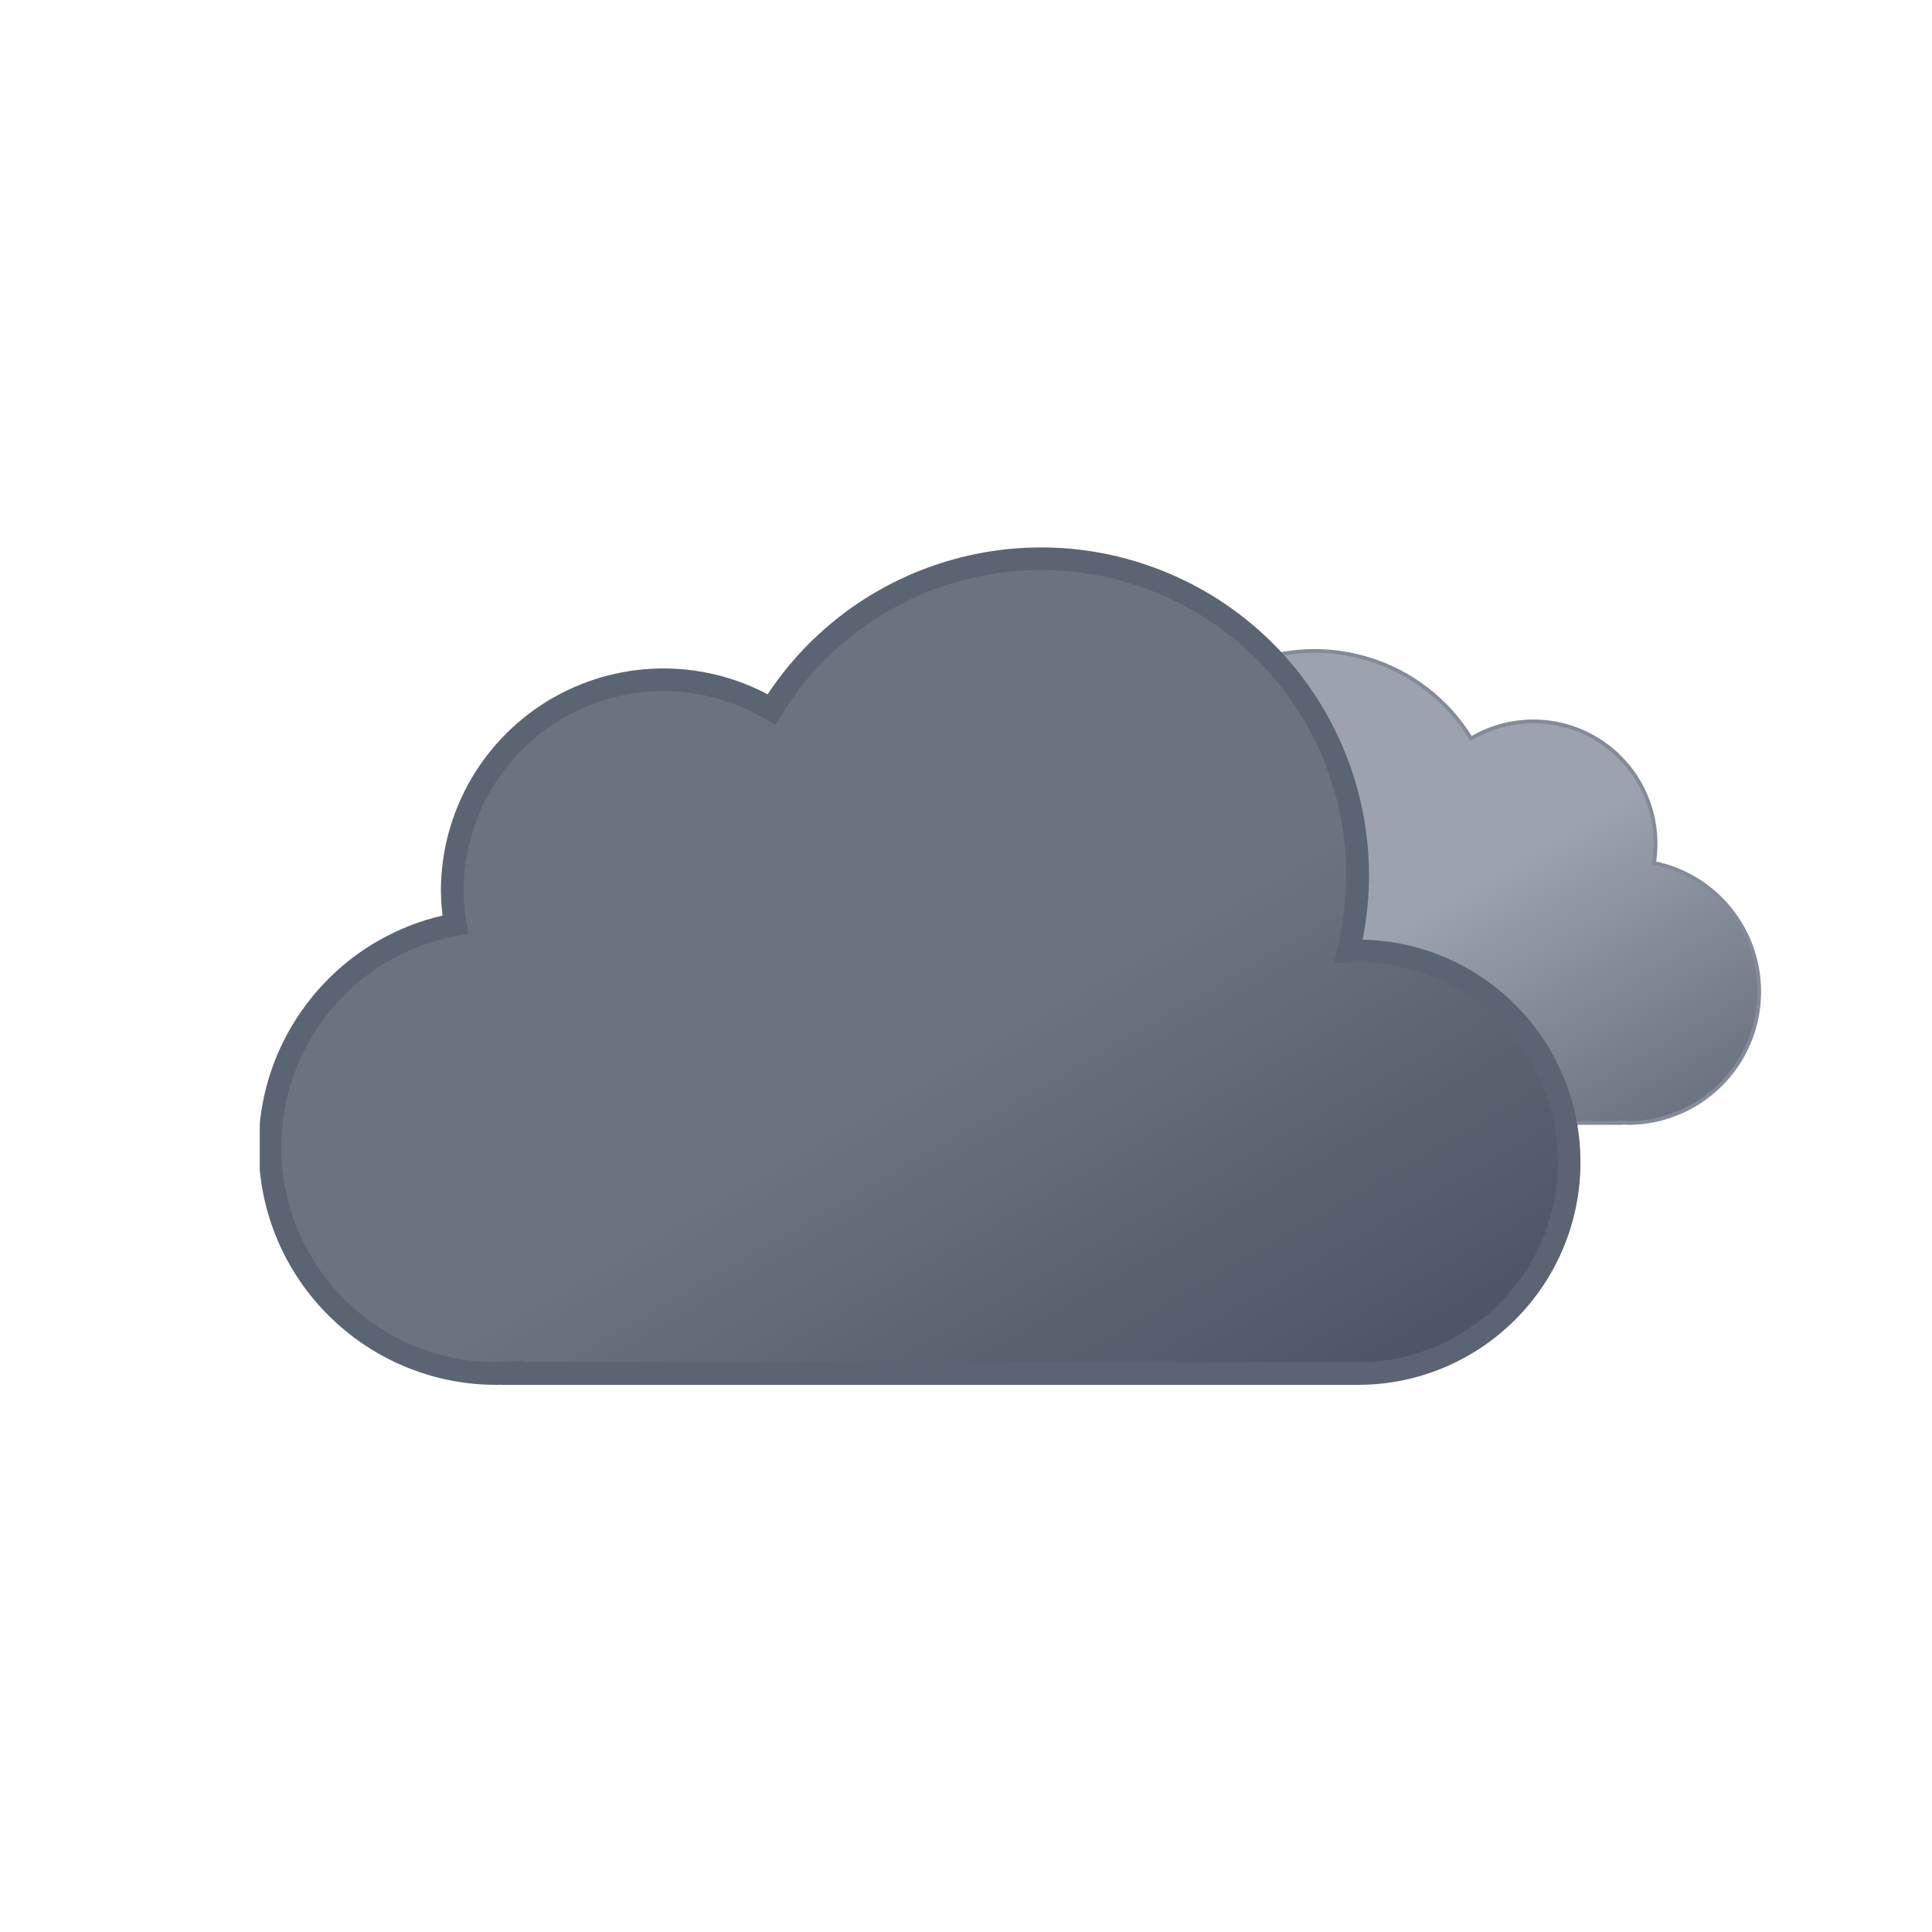
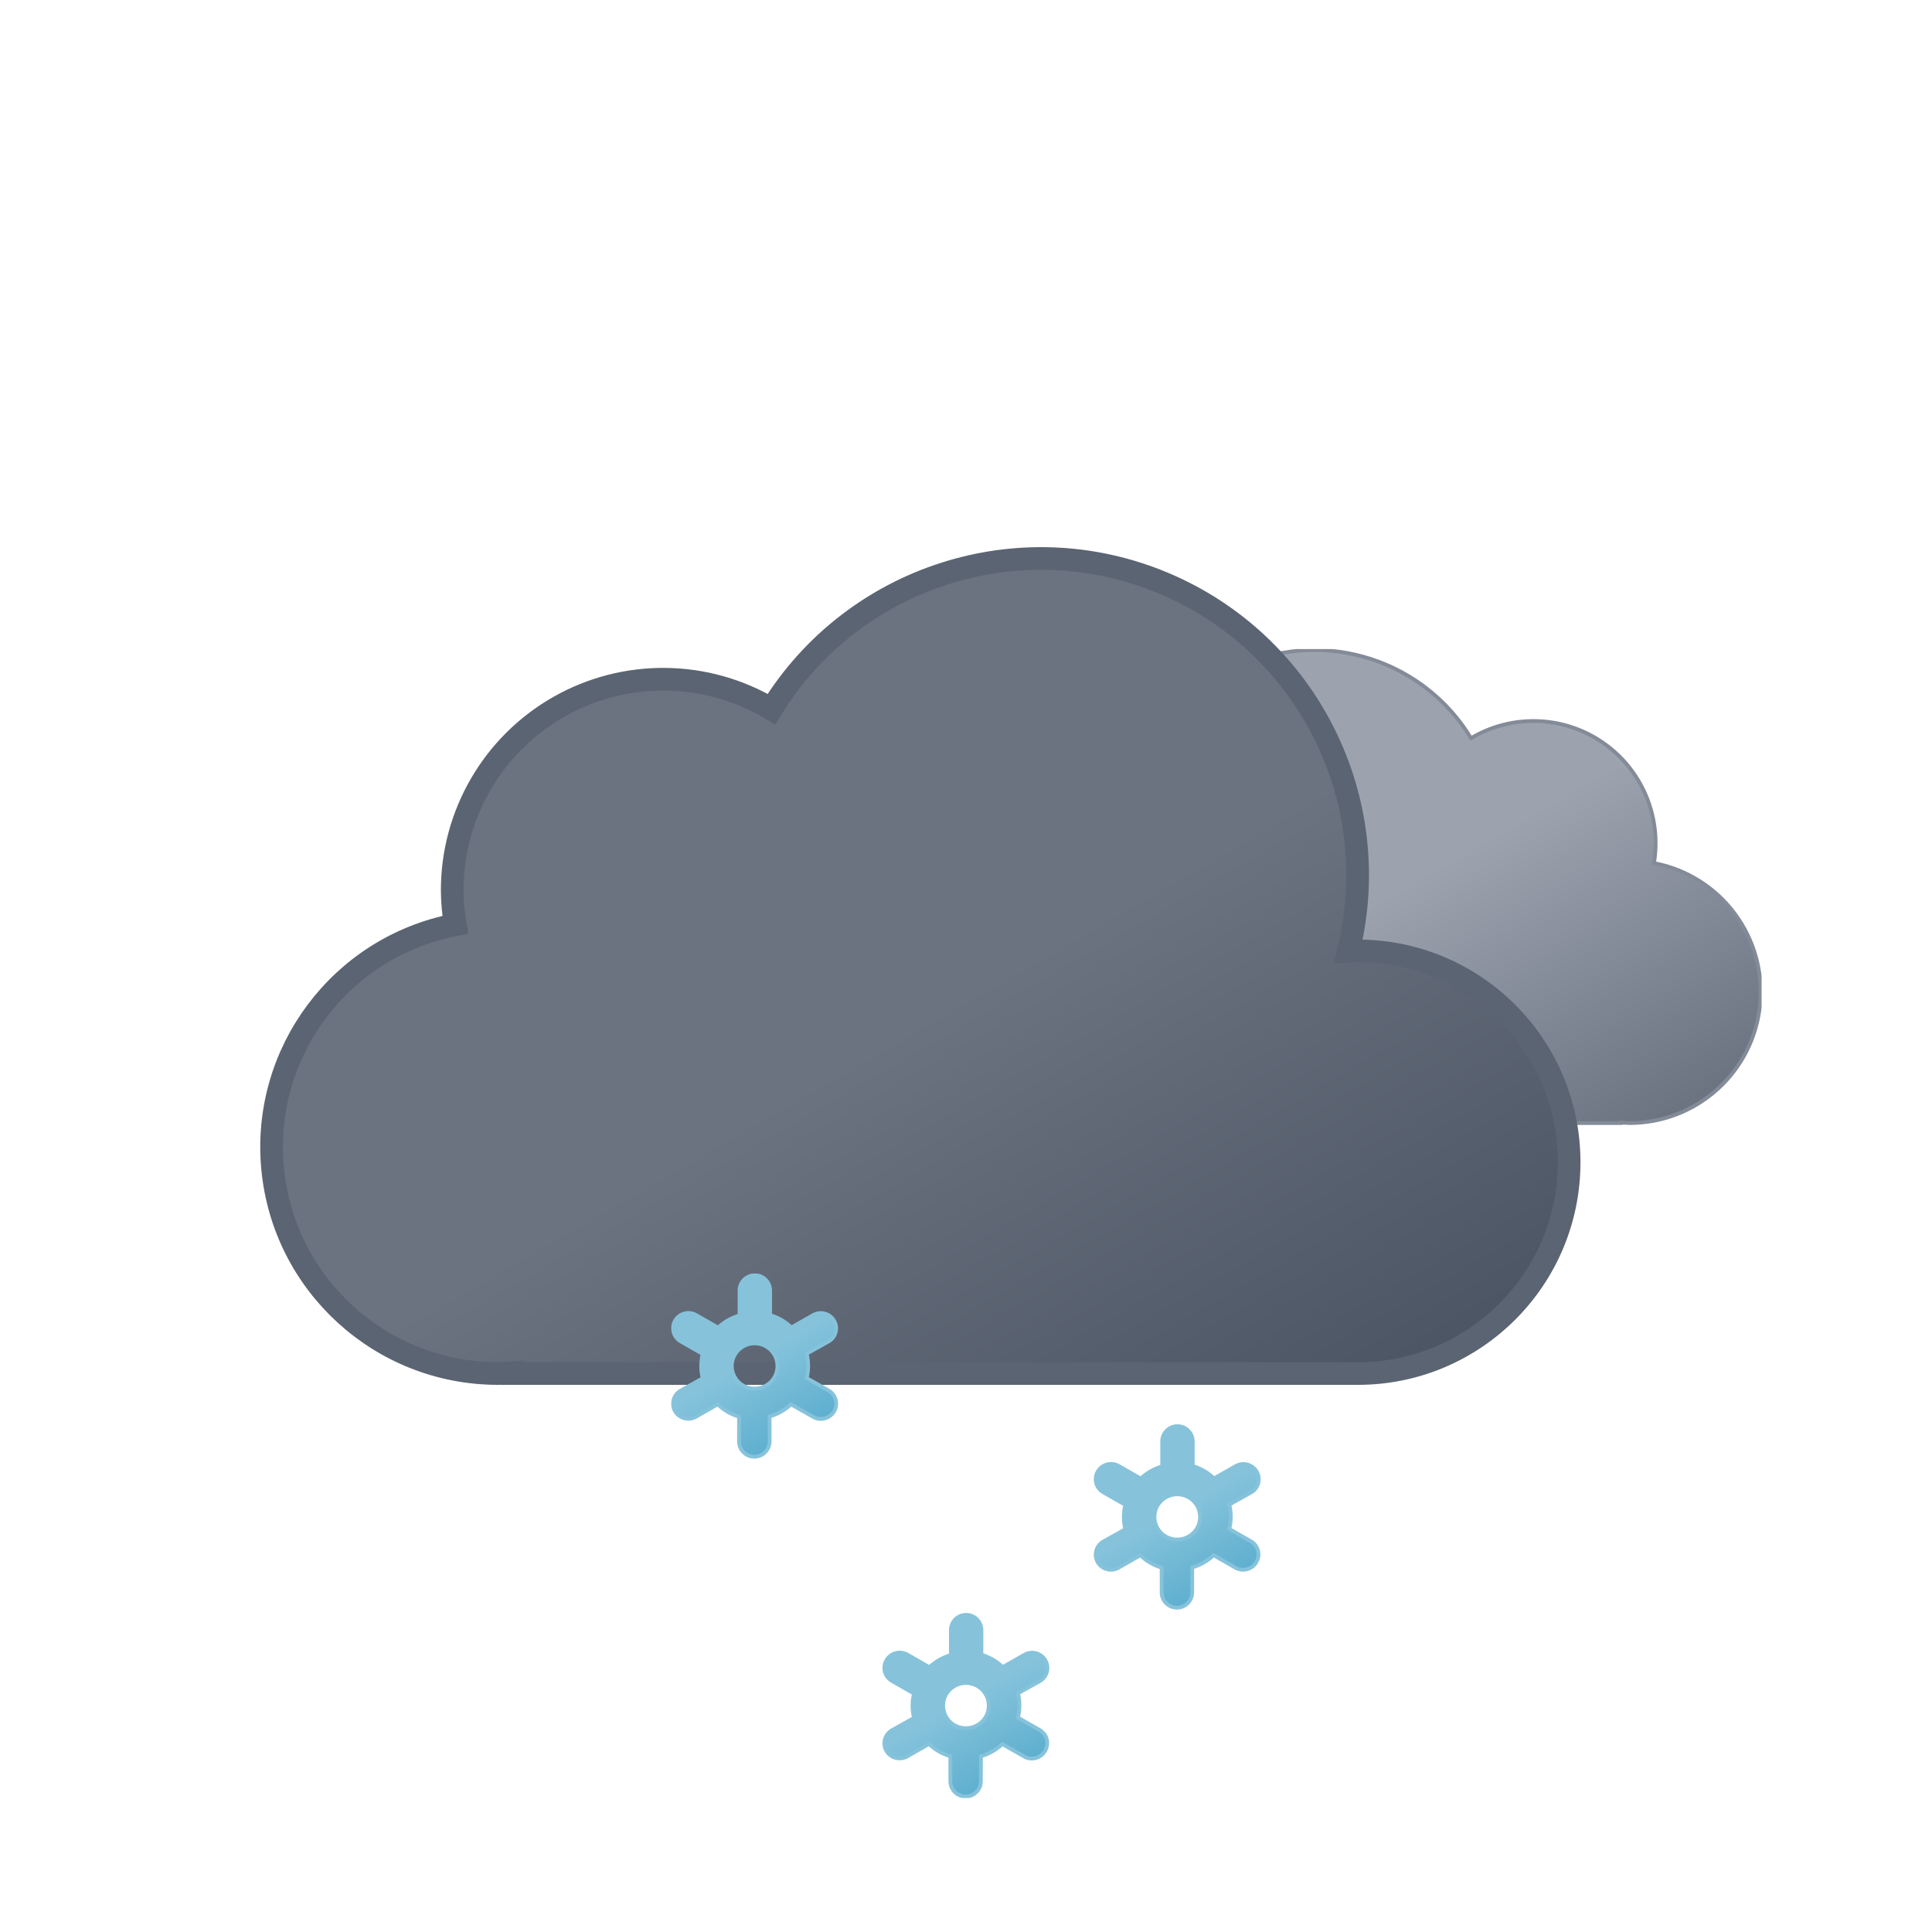
<svg xmlns="http://www.w3.org/2000/svg" xmlns:xlink="http://www.w3.org/1999/xlink" viewBox="0 0 512 512">
  <defs>
-     <linearGradient id="a" x1="52.7" x2="133.4" y1="9.6" y2="149.3" gradientUnits="userSpaceOnUse">
+     <linearGradient id="a" x1="52.74" y1="9.62" x2="133.36" y2="149.27" gradientUnits="userSpaceOnUse">
      <stop offset="0" stop-color="#9ca3af" />
-       <stop offset=".5" stop-color="#9ca3af" />
+       <stop offset="0.45" stop-color="#9ca3af" />
      <stop offset="1" stop-color="#6b7280" />
    </linearGradient>
-     <linearGradient id="b" x1="99.5" x2="232.6" y1="30.7" y2="261.4" gradientUnits="userSpaceOnUse">
+     <linearGradient id="b" x1="99.45" y1="30.68" x2="232.64" y2="261.37" gradientUnits="userSpaceOnUse">
      <stop offset="0" stop-color="#6b7280" />
-       <stop offset=".5" stop-color="#6b7280" />
+       <stop offset="0.45" stop-color="#6b7280" />
      <stop offset="1" stop-color="#4b5563" />
    </linearGradient>
-     <linearGradient id="c" x1="11.4" x2="32.8" y1="5.9" y2="43.1" gradientUnits="userSpaceOnUse">
+     <linearGradient id="c" x1="11.38" y1="5.93" x2="32.82" y2="43.07" gradientUnits="userSpaceOnUse">
      <stop offset="0" stop-color="#86c3db" />
-       <stop offset=".5" stop-color="#86c3db" />
+       <stop offset="0.45" stop-color="#86c3db" />
      <stop offset="1" stop-color="#5eafcf" />
    </linearGradient>
-     <linearGradient xlink:href="#c" id="d" x1="67.4" x2="88.8" y1="5.9" y2="43.1" />
-     <linearGradient xlink:href="#c" id="e" x1="123.4" x2="144.8" y1="5.9" y2="43.1" />
-     <symbol id="g" viewBox="0 0 200.3 126.1">
-       <path fill="url(#a)" stroke="#848b98" stroke-miterlimit="10" d="M.5 93.2a32.4 32.4 0 0032.4 32.4h129.8v-.1l2.3.1a34.8 34.8 0 006.5-68.9 32.4 32.4 0 00-48.5-33 48.6 48.6 0 00-88.6 37.1h-1.5A32.4 32.4 0 00.5 93.1Z" />
+     <linearGradient id="d" x1="67.38" y1="95.93" x2="88.82" y2="133.07" xlink:href="#c" />
+     <linearGradient id="e" x1="123.38" y1="45.93" x2="144.82" y2="83.07" xlink:href="#c" />
+     <symbol id="g" viewBox="0 0 200.26 126.12">
+       <path d="M.5,93.18a32.44,32.44,0,0,0,32.44,32.44H162.69v-.12c.77,0,1.53.12,2.31.12a34.75,34.75,0,0,0,6.49-68.89A32.38,32.38,0,0,0,123,23.62,48.58,48.58,0,0,0,34.4,60.81c-.49,0-1-.07-1.46-.07A32.44,32.44,0,0,0,.5,93.18Z" stroke="#848b98" stroke-miterlimit="10" fill="url(#a)" />
    </symbol>
    <symbol id="h" viewBox="0 0 350 222">
-       <path fill="url(#b)" stroke="#5b6472" stroke-miterlimit="10" stroke-width="6" d="m291 107-2.5.1A83.9 83.9 0 00135.6 43 56 56 0 0051 91a56.6 56.6 0 00.8 9A60 60 0 0063 219l4-.2v.2h224a56 56 0 000-112Z" />
+       <path d="M291,107c-.85,0-1.68.09-2.53.13A83.9,83.9,0,0,0,135.6,42.92,55.91,55.91,0,0,0,51,91a56.56,56.56,0,0,0,.8,9.08A60,60,0,0,0,63,219c1.35,0,2.67-.11,4-.2v.2H291a56,56,0,0,0,0-112Z" stroke="#5b6472" stroke-miterlimit="10" stroke-width="6" fill="url(#b)" />
    </symbol>
-     <symbol id="f" overflow="visible" viewBox="0 0 398 222">
-       <use xlink:href="#g" width="200.3" height="126.1" transform="translate(198 27)">
-         <animateTransform additive="sum" attributeName="transform" dur="6s" repeatCount="indefinite" type="translate" values="-9 0; 9 0; -9 0" />
-       </use>
-       <use xlink:href="#h" width="350" height="222">
-         <animateTransform additive="sum" attributeName="transform" dur="6s" repeatCount="indefinite" type="translate" values="-18 0; 18 0; -18 0" />
-       </use>
+     <symbol id="f" viewBox="0 0 398 222">
+       <use width="200.26" height="126.12" transform="translate(198 27)" xlink:href="#g" />
+       <use width="350" height="222" xlink:href="#h" />
    </symbol>
-     <symbol id="i" overflow="visible" viewBox="0 0 156.2 49">
-       <g>
-         <path fill="url(#c)" stroke="#86c3db" stroke-miterlimit="10" d="m41.7 31-5.8-3.3a13.7 13.7 0 000-6.5l5.8-3.2a4 4 0 001.5-5.5 4 4 0 00-5.6-1.5l-5.8 3.3a13.6 13.6 0 00-2.6-2 13.8 13.8 0 00-3-1.3V4.5a4 4 0 00-8.1 0v6.6a14.3 14.3 0 00-5.7 3.2L6.6 11A4 4 0 001 12.5 4 4 0 002.5 18l5.8 3.3a13.7 13.7 0 000 6.5L2.5 31A4 4 0 001 36.5a4 4 0 003.5 2 4 4 0 002-.5l5.8-3.3a13.6 13.6 0 002.6 2 13.8 13.8 0 003 1.2v6.6a4 4 0 008.2 0v-6.6a14.2 14.2 0 005.6-3.2l6 3.3a4 4 0 002 .5 4 4 0 003.4-2 4 4 0 00-1.4-5.5ZM19 29.7a6 6 0 01-2.3-8.2 6.1 6.1 0 015.3-3 6.2 6.2 0 013 .8 6 6 0 012.2 8.2 6.1 6.1 0 01-8.2 2.2Z" opacity="0">
-           <animateTransform additive="sum" attributeName="transform" dur="6s" repeatCount="indefinite" type="rotate" values="0 24 24; 360 24 24" />
-           <animate id="t1" attributeName="opacity" begin="0s; t1.end+1s" dur="2s" keyTimes="0; .17; .83; 1" values="0; 1; 1; 0" />
-         </path>
-         <animateTransform id="s1" additive="sum" attributeName="transform" begin="0s; s1.end+1s" dur="2s" type="translate" values="0 -36; 0 92;" />
-       </g>
-       <g>
-         <path fill="url(#d)" stroke="#86c3db" stroke-miterlimit="10" d="m97.7 31-5.8-3.3a13.7 13.7 0 000-6.5l5.8-3.2a4 4 0 001.5-5.5 4 4 0 00-5.6-1.5l-5.8 3.3a13.6 13.6 0 00-2.6-2 13.8 13.8 0 00-3-1.3V4.5a4 4 0 00-8.1 0v6.6a14.3 14.3 0 00-5.7 3.2L62.6 11a4 4 0 00-5.6 1.5 4 4 0 001.5 5.5l5.8 3.3a13.7 13.7 0 000 6.5L58.5 31a4 4 0 00-1.5 5.5 4 4 0 003.5 2 4 4 0 002-.5l5.8-3.3a13.6 13.6 0 002.7 2 13.8 13.8 0 003 1.2v6.6a4 4 0 008 0v-6.6a14.2 14.2 0 005.7-3.2l6 3.3a4 4 0 002 .5 4 4 0 003.4-2 4 4 0 00-1.4-5.5ZM75 29.7a6 6 0 01-2.3-8.2 6.1 6.1 0 015.3-3 6.2 6.2 0 013 .8 6 6 0 012.2 8.2 6.1 6.1 0 01-8.2 2.2Z" opacity="0">
-           <animateTransform additive="sum" attributeName="transform" dur="6s" repeatCount="indefinite" type="rotate" values="0 80 24; 360 80 24" />
-           <animate id="t2" attributeName="opacity" begin="-.83s; t2.end+1s" dur="2s" keyTimes="0; .17; .83; 1" values="0; 1; 1; 0" />
-         </path>
-         <animateTransform id="s2" additive="sum" attributeName="transform" begin="-.83s; s2.end+1s" dur="2s" type="translate" values="0 -36; 0 92;" />
-       </g>
-       <g>
-         <path fill="url(#e)" stroke="#86c3db" stroke-miterlimit="10" d="m153.7 31-5.8-3.3a13.7 13.7 0 000-6.5l5.8-3.2a4 4 0 001.5-5.5 4 4 0 00-5.6-1.5l-5.8 3.3a13.6 13.6 0 00-2.6-2 13.8 13.8 0 00-3-1.3V4.5a4 4 0 00-8.1 0v6.6a14.3 14.3 0 00-5.7 3.2l-5.8-3.3a4 4 0 00-5.6 1.5 4 4 0 001.5 5.5l5.8 3.3a13.7 13.7 0 000 6.5l-5.8 3.2a4 4 0 00-1.5 5.5 4 4 0 003.5 2 4 4 0 002-.5l5.8-3.3a13.6 13.6 0 002.7 2 13.8 13.8 0 003 1.2v6.6a4 4 0 008 0v-6.6a14.2 14.2 0 005.7-3.2l5.8 3.3a4 4 0 002 .5 4 4 0 003.5-2 4 4 0 00-1.3-5.5ZM131 29.7a6 6 0 01-2.3-8.2 6.1 6.1 0 015.3-3 6.2 6.2 0 013 .8 6 6 0 012.2 8.2 6.1 6.1 0 01-8.2 2.2Z" opacity="0">
-           <animateTransform additive="sum" attributeName="transform" dur="6s" repeatCount="indefinite" type="rotate" values="0 136 24; 360 136 24" />
-           <animate id="t3" attributeName="opacity" begin=".83s; t3.end+1s" dur="2s" keyTimes="0; .17; .83; 1" values="0; 1; 1; 0" />
-         </path>
-         <animateTransform id="s3" additive="sum" attributeName="transform" begin=".83s; s3.end+1s" dur="2s" type="translate" values="0 -36; 0 92;" />
-       </g>
+     <symbol id="i" viewBox="0 0 156.2 139">
+       <path d="M41.67,31l-5.78-3.3a13.74,13.74,0,0,0,0-6.47L41.67,18a4,4,0,0,0,1.49-5.46A4.08,4.08,0,0,0,37.62,11l-5.79,3.3a13.61,13.61,0,0,0-2.64-2,13.84,13.84,0,0,0-3-1.28V4.5a4.05,4.05,0,0,0-8.1,0v6.6a14.25,14.25,0,0,0-5.69,3.23L6.58,11A4.08,4.08,0,0,0,1,12.5,4,4,0,0,0,2.53,18l5.78,3.3a13.74,13.74,0,0,0,0,6.47L2.53,31A4,4,0,0,0,1,36.5a4.08,4.08,0,0,0,3.52,2,4,4,0,0,0,2-.54l5.79-3.3a13.61,13.61,0,0,0,2.64,2,13.8,13.8,0,0,0,3,1.27V44.5a4.05,4.05,0,0,0,8.1,0V37.89a14.22,14.22,0,0,0,5.68-3.23L37.62,38a4,4,0,0,0,2,.54,4.08,4.08,0,0,0,3.52-2A4,4,0,0,0,41.67,31ZM19.06,29.7a6,6,0,0,1-2.22-8.2,6.1,6.1,0,0,1,5.27-3,6.16,6.16,0,0,1,3,.8,6,6,0,0,1,2.22,8.2A6.12,6.12,0,0,1,19.06,29.7Z" stroke="#86c3db" stroke-miterlimit="10" fill="url(#c)" />
+       <path d="M97.67,121l-5.78-3.3a13.74,13.74,0,0,0,0-6.47L97.67,108a4,4,0,0,0,1.49-5.46A4.08,4.08,0,0,0,93.62,101l-5.79,3.3a13.61,13.61,0,0,0-2.64-2,13.84,13.84,0,0,0-3-1.28V94.5a4.05,4.05,0,0,0-8.1,0v6.6a14.25,14.25,0,0,0-5.69,3.23L62.58,101A4.08,4.08,0,0,0,57,102.5,4,4,0,0,0,58.53,108l5.78,3.3a13.74,13.74,0,0,0,0,6.47L58.53,121A4,4,0,0,0,57,126.5a4.08,4.08,0,0,0,3.52,2,4,4,0,0,0,2-.54l5.79-3.3a13.61,13.61,0,0,0,2.64,2,13.8,13.8,0,0,0,3,1.27v6.61a4.05,4.05,0,0,0,8.1,0v-6.61a14.22,14.22,0,0,0,5.68-3.23l5.79,3.3a4,4,0,0,0,2,.54,4.08,4.08,0,0,0,3.52-2A4,4,0,0,0,97.67,121ZM75.06,119.7a6,6,0,0,1-2.22-8.2,6.1,6.1,0,0,1,5.27-3,6.16,6.16,0,0,1,3,.8,6,6,0,0,1,2.22,8.2A6.12,6.12,0,0,1,75.06,119.7Z" stroke="#86c3db" stroke-miterlimit="10" fill="url(#d)" />
+       <path d="M153.67,71l-5.78-3.3a13.74,13.74,0,0,0,0-6.47L153.67,58a4,4,0,0,0,1.49-5.46A4.08,4.08,0,0,0,149.62,51l-5.79,3.3a13.61,13.61,0,0,0-2.64-2,13.84,13.84,0,0,0-3-1.28V44.5a4.05,4.05,0,0,0-8.1,0v6.6a14.25,14.25,0,0,0-5.69,3.23L118.58,51A4.08,4.08,0,0,0,113,52.5,4,4,0,0,0,114.53,58l5.78,3.3a13.74,13.74,0,0,0,0,6.47L114.53,71A4,4,0,0,0,113,76.5a4.08,4.08,0,0,0,3.52,2,4,4,0,0,0,2-.54l5.79-3.3a13.61,13.61,0,0,0,2.64,2,13.8,13.8,0,0,0,3,1.27V84.5a4.05,4.05,0,0,0,8.1,0V77.89a14.22,14.22,0,0,0,5.68-3.23l5.79,3.3a4,4,0,0,0,2,.54,4.08,4.08,0,0,0,3.52-2A4,4,0,0,0,153.67,71ZM131.06,69.7a6,6,0,0,1-2.22-8.2,6.1,6.1,0,0,1,5.27-3,6.16,6.16,0,0,1,3,.8,6,6,0,0,1,2.22,8.2A6.12,6.12,0,0,1,131.06,69.7Z" stroke="#86c3db" stroke-miterlimit="10" fill="url(#e)" />
    </symbol>
  </defs>
-   <use xlink:href="#f" width="398" height="222" transform="translate(68.84 145)" />
-   <use xlink:href="#i" width="156.2" height="49" transform="translate(177.9 337.5)" />
+   <use width="398" height="222" transform="translate(68.84 145)" xlink:href="#f" />
+   <use width="156.2" height="139" transform="translate(177.9 337.5)" xlink:href="#i" />
</svg>
